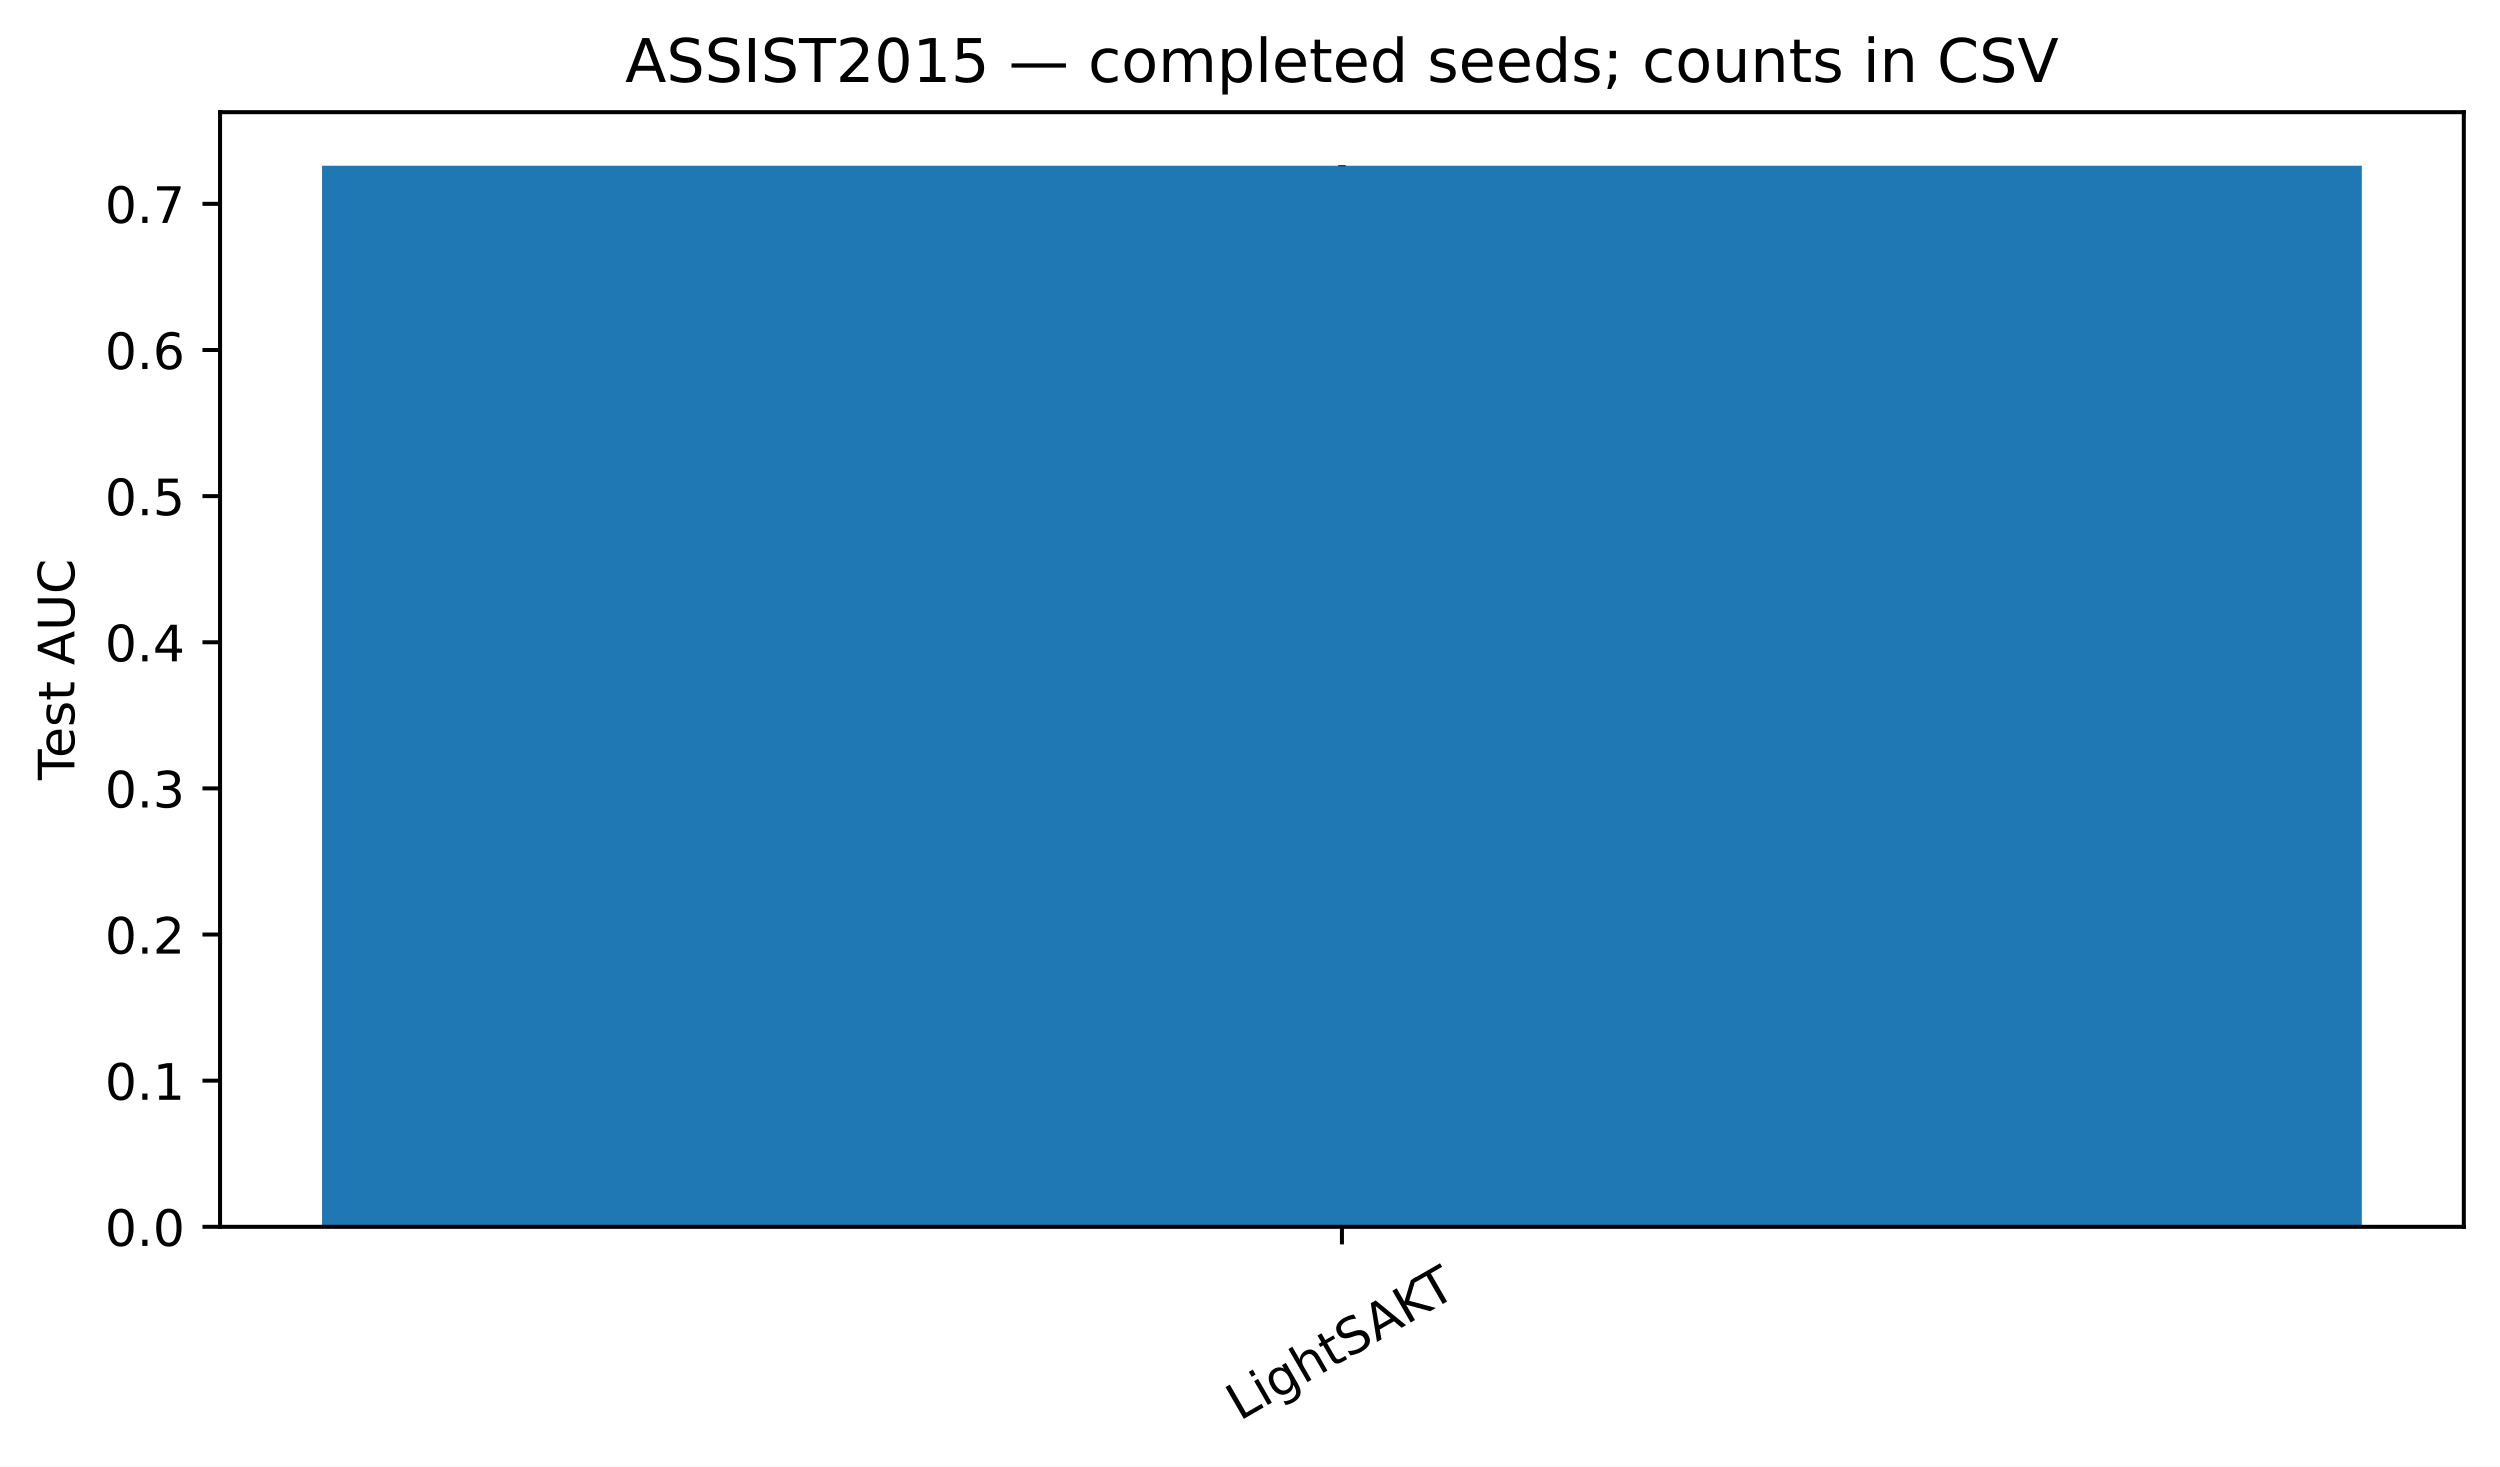
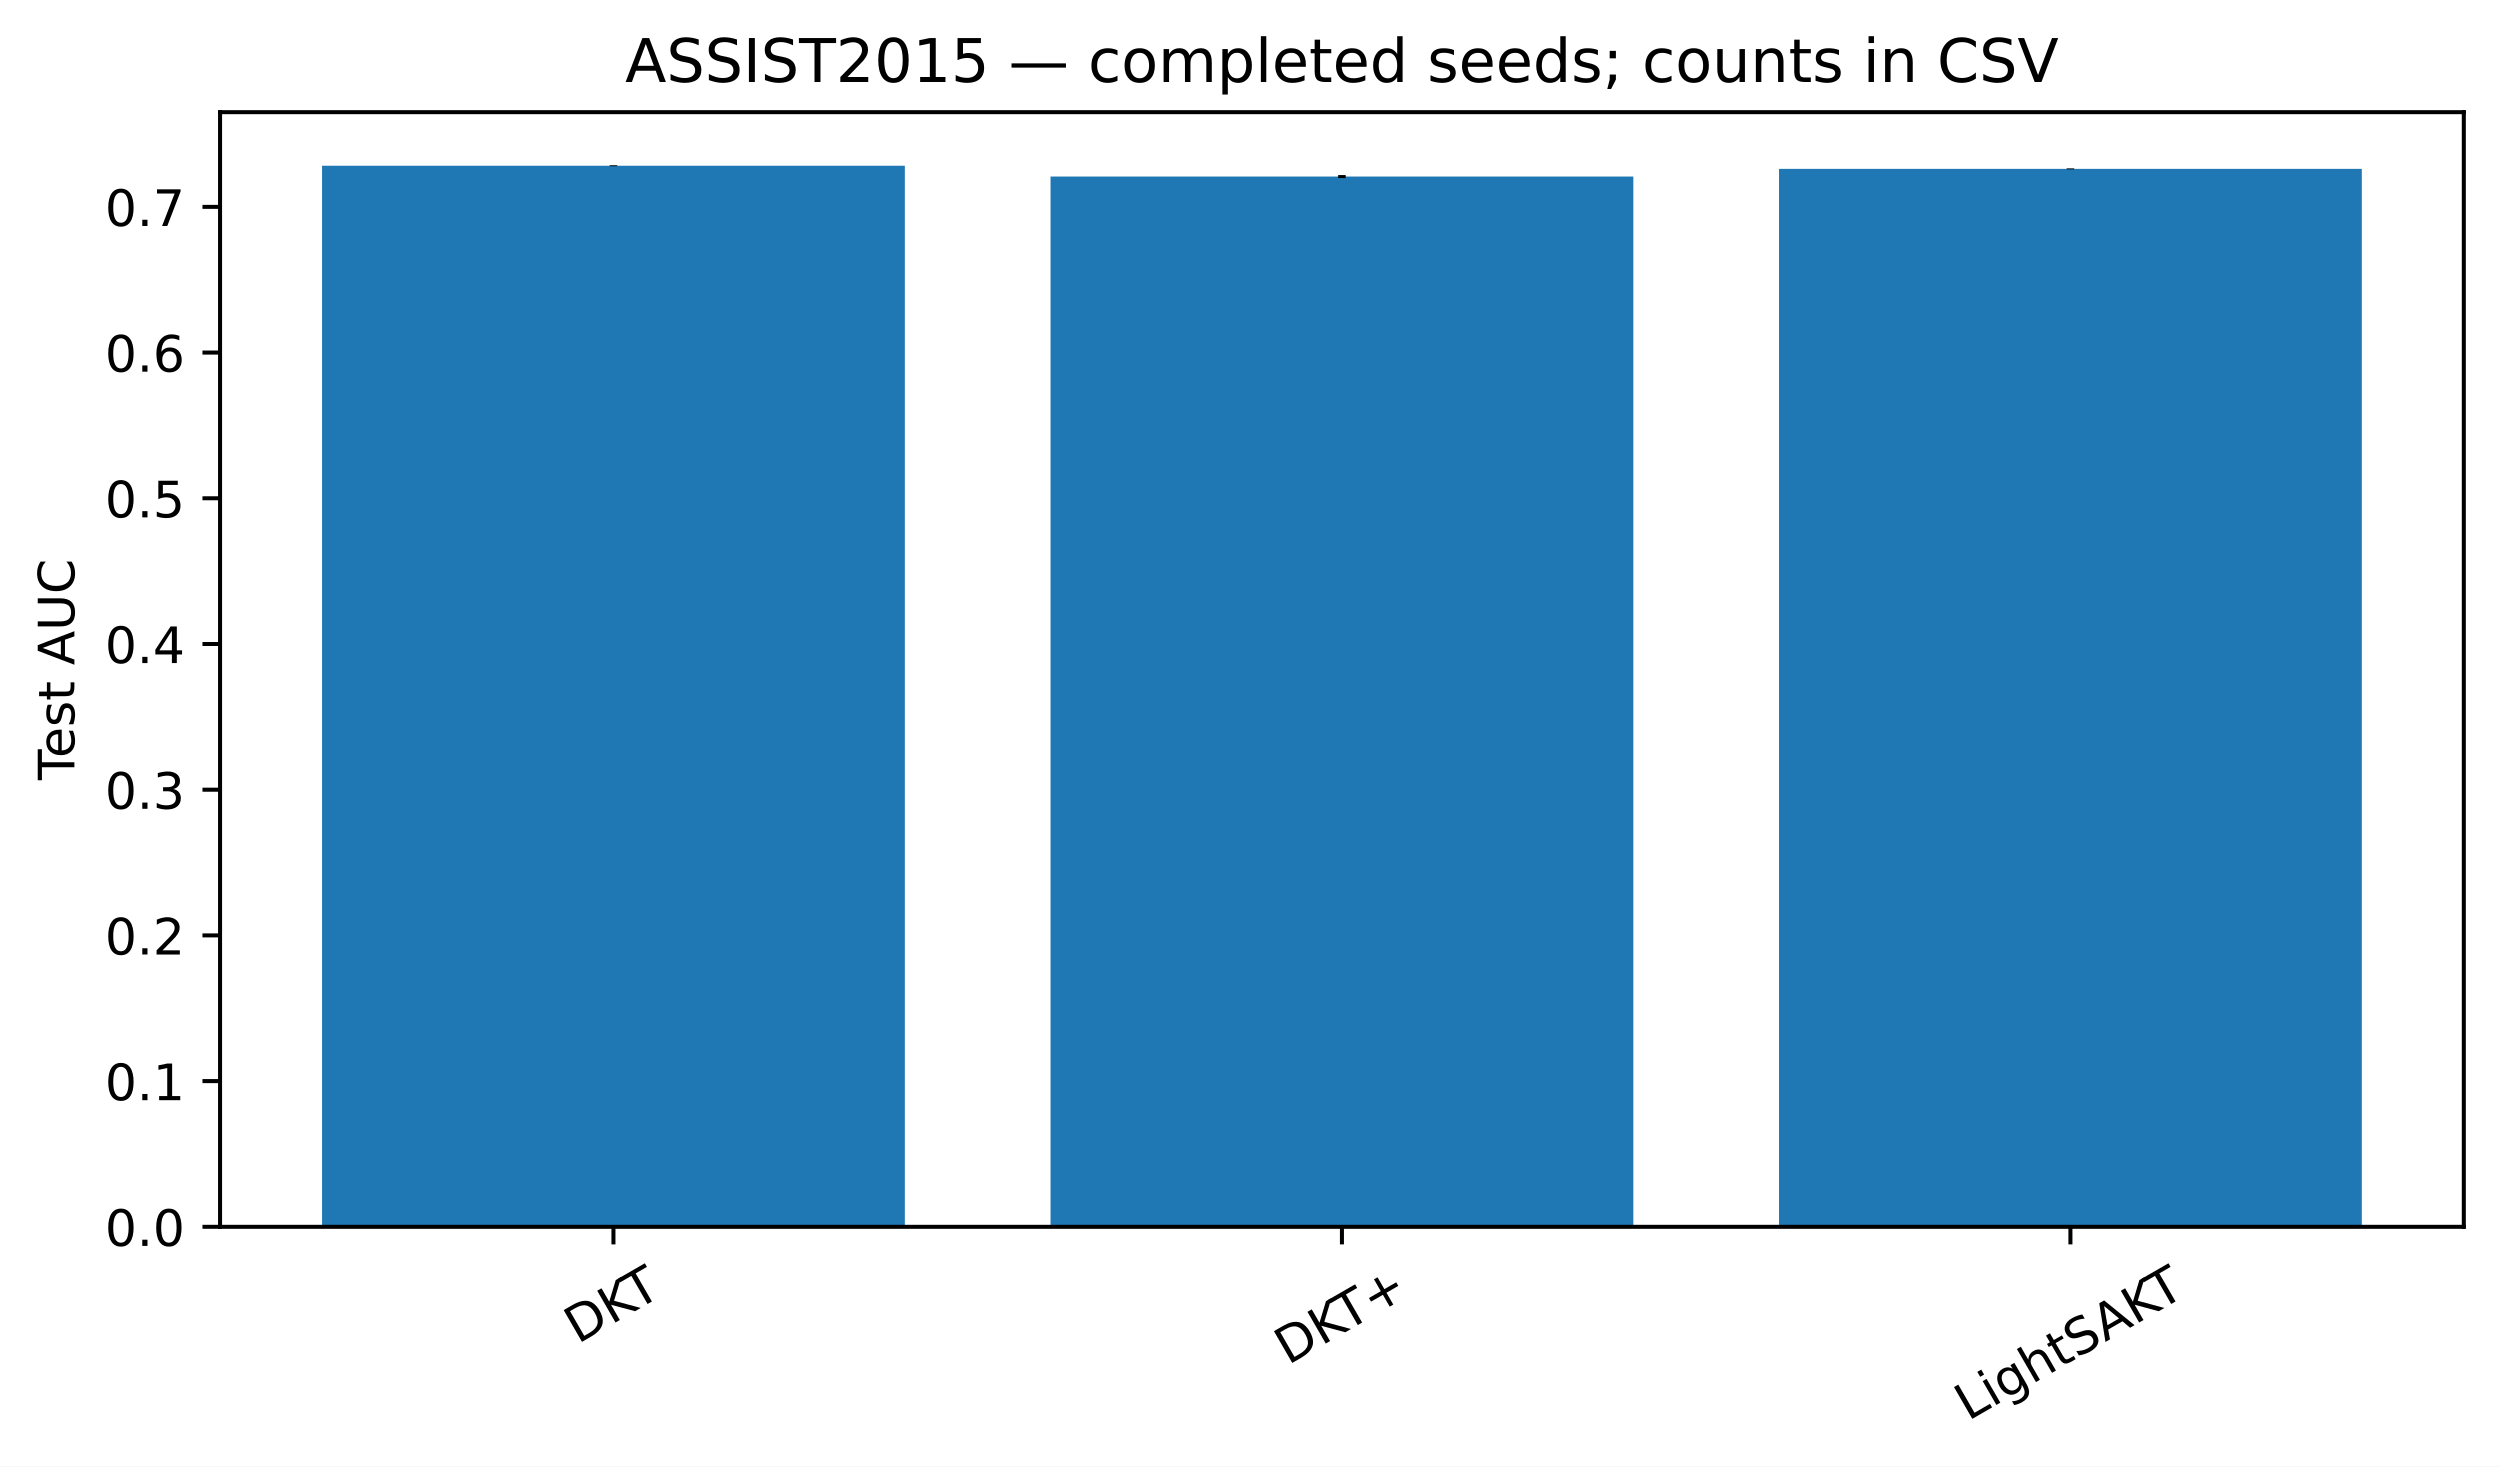
<svg xmlns="http://www.w3.org/2000/svg" xmlns:xlink="http://www.w3.org/1999/xlink" width="497.381pt" height="291.771pt" viewBox="0 0 497.381 291.771" version="1.1">
  <defs>
    <style type="text/css">*{stroke-linejoin: round; stroke-linecap: butt}</style>
  </defs>
  <g id="figure_1">
    <g id="patch_1">
      <path d="M 0 291.771  L 497.381 291.771  L 497.381 0  L 0 0  z " style="fill: #ffffff" />
    </g>
    <g id="axes_1">
      <g id="patch_2">
        <path d="M 43.781 244.078  L 490.181 244.078  L 490.181 22.318  L 43.781 22.318  z " style="fill: #ffffff" />
      </g>
      <g id="patch_3">
-         <path d="M 64.072 244.078  L 469.89 244.078  L 469.89 32.97  L 64.072 32.97  z " clip-path="url(#p83304b3dad)" style="fill: #1f77b4" />
+         <path d="M 64.072 244.078  L 180.02 244.078  L 180.02 32.973  L 64.072 32.973  z " clip-path="url(#pde97f113fc)" style="fill: #1f77b4" />
+       </g>
+       <g id="patch_4">
+         <path d="M 209.007 244.078  L 324.955 244.078  L 324.955 35.127  L 209.007 35.127  z " clip-path="url(#pde97f113fc)" style="fill: #1f77b4" />
+       </g>
+       <g id="patch_5">
+         <path d="M 353.942 244.078  L 469.89 244.078  L 469.89 33.595  L 353.942 33.595  z " clip-path="url(#pde97f113fc)" style="fill: #1f77b4" />
      </g>
      <g id="matplotlib.axis_1">
        <g id="xtick_1">
          <g id="line2d_1">
            <defs>
-               <path id="m0252786b94" d="M 0 0  L 0 3.5  " style="stroke: #000000; stroke-width: 0.8" />
+               <path id="m7d60c1d74c" d="M 0 0  L 0 3.5  " style="stroke: #000000; stroke-width: 0.8" />
            </defs>
            <g>
-               <use xlink:href="#m0252786b94" x="266.981" y="244.078" style="stroke: #000000; stroke-width: 0.8" />
+               <use xlink:href="#m7d60c1d74c" x="122.046" y="244.078" style="stroke: #000000; stroke-width: 0.8" />
            </g>
          </g>
          <g id="text_1">
-             <g transform="translate(246.6136 282.7703) rotate(-30) scale(0.1 -0.1)">
+             <g transform="translate(114.9429 267.4539) rotate(-30) scale(0.1 -0.1)">
+               <defs>
+                 <path id="DejaVuSans-44" d="M 1259 4147  L 1259 519  L 2022 519  Q 2988 519 3436 956  Q 3884 1394 3884 2338  Q 3884 3275 3436 3711  Q 2988 4147 2022 4147  L 1259 4147  z M 628 4666  L 1925 4666  Q 3281 4666 3915 4102  Q 4550 3538 4550 2338  Q 4550 1131 3912 565  Q 3275 0 1925 0  L 628 0  L 628 4666  z " transform="scale(0.015625)" />
+                 <path id="DejaVuSans-4b" d="M 628 4666  L 1259 4666  L 1259 2694  L 3353 4666  L 4166 4666  L 1850 2491  L 4331 0  L 3500 0  L 1259 2247  L 1259 0  L 628 0  L 628 4666  z " transform="scale(0.015625)" />
+                 <path id="DejaVuSans-54" d="M -19 4666  L 3928 4666  L 3928 4134  L 2272 4134  L 2272 0  L 1638 0  L 1638 4134  L -19 4134  L -19 4666  z " transform="scale(0.015625)" />
+               </defs>
+               <use xlink:href="#DejaVuSans-44" />
+               <use xlink:href="#DejaVuSans-4b" x="77.002" />
+               <use xlink:href="#DejaVuSans-54" x="134.828" />
+             </g>
+           </g>
+         </g>
+         <g id="xtick_2">
+           <g id="line2d_2">
+             <g>
+               <use xlink:href="#m7d60c1d74c" x="266.981" y="244.078" style="stroke: #000000; stroke-width: 0.8" />
+             </g>
+           </g>
+           <g id="text_2">
+             <g transform="translate(256.2494 271.6437) rotate(-30) scale(0.1 -0.1)">
+               <defs>
+                 <path id="DejaVuSans-2b" d="M 2944 4013  L 2944 2272  L 4684 2272  L 4684 1741  L 2944 1741  L 2944 0  L 2419 0  L 2419 1741  L 678 1741  L 678 2272  L 2419 2272  L 2419 4013  L 2944 4013  z " transform="scale(0.015625)" />
+               </defs>
+               <use xlink:href="#DejaVuSans-44" />
+               <use xlink:href="#DejaVuSans-4b" x="77.002" />
+               <use xlink:href="#DejaVuSans-54" x="134.828" />
+               <use xlink:href="#DejaVuSans-2b" x="195.912" />
+             </g>
+           </g>
+         </g>
+         <g id="xtick_3">
+           <g id="line2d_3">
+             <g>
+               <use xlink:href="#m7d60c1d74c" x="411.916" y="244.078" style="stroke: #000000; stroke-width: 0.8" />
+             </g>
+           </g>
+           <g id="text_3">
+             <g transform="translate(391.5486 282.7703) rotate(-30) scale(0.1 -0.1)">
              <defs>
                <path id="DejaVuSans-4c" d="M 628 4666  L 1259 4666  L 1259 531  L 3531 531  L 3531 0  L 628 0  L 628 4666  z " transform="scale(0.015625)" />
                <path id="DejaVuSans-69" d="M 603 3500  L 1178 3500  L 1178 0  L 603 0  L 603 3500  z M 603 4863  L 1178 4863  L 1178 4134  L 603 4134  L 603 4863  z " transform="scale(0.015625)" />
                <path id="DejaVuSans-67" d="M 2906 1791  Q 2906 2416 2648 2759  Q 2391 3103 1925 3103  Q 1463 3103 1205 2759  Q 947 2416 947 1791  Q 947 1169 1205 825  Q 1463 481 1925 481  Q 2391 481 2648 825  Q 2906 1169 2906 1791  z M 3481 434  Q 3481 -459 3084 -895  Q 2688 -1331 1869 -1331  Q 1566 -1331 1297 -1286  Q 1028 -1241 775 -1147  L 775 -588  Q 1028 -725 1275 -790  Q 1522 -856 1778 -856  Q 2344 -856 2625 -561  Q 2906 -266 2906 331  L 2906 616  Q 2728 306 2450 153  Q 2172 0 1784 0  Q 1141 0 747 490  Q 353 981 353 1791  Q 353 2603 747 3093  Q 1141 3584 1784 3584  Q 2172 3584 2450 3431  Q 2728 3278 2906 2969  L 2906 3500  L 3481 3500  L 3481 434  z " transform="scale(0.015625)" />
                <path id="DejaVuSans-68" d="M 3513 2113  L 3513 0  L 2938 0  L 2938 2094  Q 2938 2591 2744 2837  Q 2550 3084 2163 3084  Q 1697 3084 1428 2787  Q 1159 2491 1159 1978  L 1159 0  L 581 0  L 581 4863  L 1159 4863  L 1159 2956  Q 1366 3272 1645 3428  Q 1925 3584 2291 3584  Q 2894 3584 3203 3211  Q 3513 2838 3513 2113  z " transform="scale(0.015625)" />
                <path id="DejaVuSans-74" d="M 1172 4494  L 1172 3500  L 2356 3500  L 2356 3053  L 1172 3053  L 1172 1153  Q 1172 725 1289 603  Q 1406 481 1766 481  L 2356 481  L 2356 0  L 1766 0  Q 1100 0 847 248  Q 594 497 594 1153  L 594 3053  L 172 3053  L 172 3500  L 594 3500  L 594 4494  L 1172 4494  z " transform="scale(0.015625)" />
                <path id="DejaVuSans-53" d="M 3425 4513  L 3425 3897  Q 3066 4069 2747 4153  Q 2428 4238 2131 4238  Q 1616 4238 1336 4038  Q 1056 3838 1056 3469  Q 1056 3159 1242 3001  Q 1428 2844 1947 2747  L 2328 2669  Q 3034 2534 3370 2195  Q 3706 1856 3706 1288  Q 3706 609 3251 259  Q 2797 -91 1919 -91  Q 1588 -91 1214 -16  Q 841 59 441 206  L 441 856  Q 825 641 1194 531  Q 1563 422 1919 422  Q 2459 422 2753 634  Q 3047 847 3047 1241  Q 3047 1584 2836 1778  Q 2625 1972 2144 2069  L 1759 2144  Q 1053 2284 737 2584  Q 422 2884 422 3419  Q 422 4038 858 4394  Q 1294 4750 2059 4750  Q 2388 4750 2728 4690  Q 3069 4631 3425 4513  z " transform="scale(0.015625)" />
                <path id="DejaVuSans-41" d="M 2188 4044  L 1331 1722  L 3047 1722  L 2188 4044  z M 1831 4666  L 2547 4666  L 4325 0  L 3669 0  L 3244 1197  L 1141 1197  L 716 0  L 50 0  L 1831 4666  z " transform="scale(0.015625)" />
-                 <path id="DejaVuSans-4b" d="M 628 4666  L 1259 4666  L 1259 2694  L 3353 4666  L 4166 4666  L 1850 2491  L 4331 0  L 3500 0  L 1259 2247  L 1259 0  L 628 0  L 628 4666  z " transform="scale(0.015625)" />
-                 <path id="DejaVuSans-54" d="M -19 4666  L 3928 4666  L 3928 4134  L 2272 4134  L 2272 0  L 1638 0  L 1638 4134  L -19 4134  L -19 4666  z " transform="scale(0.015625)" />
              </defs>
              <use xlink:href="#DejaVuSans-4c" />
              <use xlink:href="#DejaVuSans-69" x="55.713" />
              <use xlink:href="#DejaVuSans-67" x="83.496" />
              <use xlink:href="#DejaVuSans-68" x="146.973" />
              <use xlink:href="#DejaVuSans-74" x="210.352" />
              <use xlink:href="#DejaVuSans-53" x="249.561" />
              <use xlink:href="#DejaVuSans-41" x="314.912" />
              <use xlink:href="#DejaVuSans-4b" x="383.32" />
              <use xlink:href="#DejaVuSans-54" x="441.146" />
            </g>
          </g>
        </g>
      </g>
      <g id="matplotlib.axis_2">
        <g id="ytick_1">
-           <g id="line2d_2">
+           <g id="line2d_4">
            <defs>
-               <path id="m976de335f6" d="M 0 0  L -3.5 0  " style="stroke: #000000; stroke-width: 0.8" />
+               <path id="mb124bb159a" d="M 0 0  L -3.5 0  " style="stroke: #000000; stroke-width: 0.8" />
            </defs>
            <g>
-               <use xlink:href="#m976de335f6" x="43.781" y="244.078" style="stroke: #000000; stroke-width: 0.8" />
-             </g>
-           </g>
-           <g id="text_2">
+               <use xlink:href="#mb124bb159a" x="43.781" y="244.078" style="stroke: #000000; stroke-width: 0.8" />
+             </g>
+           </g>
+           <g id="text_4">
            <g transform="translate(20.87813 247.8773) scale(0.1 -0.1)">
              <defs>
                <path id="DejaVuSans-30" d="M 2034 4250  Q 1547 4250 1301 3770  Q 1056 3291 1056 2328  Q 1056 1369 1301 889  Q 1547 409 2034 409  Q 2525 409 2770 889  Q 3016 1369 3016 2328  Q 3016 3291 2770 3770  Q 2525 4250 2034 4250  z M 2034 4750  Q 2819 4750 3233 4129  Q 3647 3509 3647 2328  Q 3647 1150 3233 529  Q 2819 -91 2034 -91  Q 1250 -91 836 529  Q 422 1150 422 2328  Q 422 3509 836 4129  Q 1250 4750 2034 4750  z " transform="scale(0.015625)" />
                <path id="DejaVuSans-2e" d="M 684 794  L 1344 794  L 1344 0  L 684 0  L 684 794  z " transform="scale(0.015625)" />
              </defs>
              <use xlink:href="#DejaVuSans-30" />
              <use xlink:href="#DejaVuSans-2e" x="63.623" />
              <use xlink:href="#DejaVuSans-30" x="95.41" />
            </g>
          </g>
        </g>
        <g id="ytick_2">
-           <g id="line2d_3">
-             <g>
-               <use xlink:href="#m976de335f6" x="43.781" y="215.003" style="stroke: #000000; stroke-width: 0.8" />
-             </g>
-           </g>
-           <g id="text_3">
-             <g transform="translate(20.87813 218.8026) scale(0.1 -0.1)">
+           <g id="line2d_5">
+             <g>
+               <use xlink:href="#mb124bb159a" x="43.781" y="215.089" style="stroke: #000000; stroke-width: 0.8" />
+             </g>
+           </g>
+           <g id="text_5">
+             <g transform="translate(20.87813 218.8887) scale(0.1 -0.1)">
              <defs>
                <path id="DejaVuSans-31" d="M 794 531  L 1825 531  L 1825 4091  L 703 3866  L 703 4441  L 1819 4666  L 2450 4666  L 2450 531  L 3481 531  L 3481 0  L 794 0  L 794 531  z " transform="scale(0.015625)" />
              </defs>
              <use xlink:href="#DejaVuSans-30" />
              <use xlink:href="#DejaVuSans-2e" x="63.623" />
              <use xlink:href="#DejaVuSans-31" x="95.41" />
            </g>
          </g>
        </g>
        <g id="ytick_3">
-           <g id="line2d_4">
-             <g>
-               <use xlink:href="#m976de335f6" x="43.781" y="185.929" style="stroke: #000000; stroke-width: 0.8" />
-             </g>
-           </g>
-           <g id="text_4">
-             <g transform="translate(20.87813 189.7278) scale(0.1 -0.1)">
+           <g id="line2d_6">
+             <g>
+               <use xlink:href="#mb124bb159a" x="43.781" y="186.101" style="stroke: #000000; stroke-width: 0.8" />
+             </g>
+           </g>
+           <g id="text_6">
+             <g transform="translate(20.87813 189.9001) scale(0.1 -0.1)">
              <defs>
                <path id="DejaVuSans-32" d="M 1228 531  L 3431 531  L 3431 0  L 469 0  L 469 531  Q 828 903 1448 1529  Q 2069 2156 2228 2338  Q 2531 2678 2651 2914  Q 2772 3150 2772 3378  Q 2772 3750 2511 3984  Q 2250 4219 1831 4219  Q 1534 4219 1204 4116  Q 875 4013 500 3803  L 500 4441  Q 881 4594 1212 4672  Q 1544 4750 1819 4750  Q 2544 4750 2975 4387  Q 3406 4025 3406 3419  Q 3406 3131 3298 2873  Q 3191 2616 2906 2266  Q 2828 2175 2409 1742  Q 1991 1309 1228 531  z " transform="scale(0.015625)" />
              </defs>
              <use xlink:href="#DejaVuSans-30" />
              <use xlink:href="#DejaVuSans-2e" x="63.623" />
              <use xlink:href="#DejaVuSans-32" x="95.41" />
            </g>
          </g>
        </g>
        <g id="ytick_4">
-           <g id="line2d_5">
-             <g>
-               <use xlink:href="#m976de335f6" x="43.781" y="156.854" style="stroke: #000000; stroke-width: 0.8" />
-             </g>
-           </g>
-           <g id="text_5">
-             <g transform="translate(20.87813 160.6531) scale(0.1 -0.1)">
+           <g id="line2d_7">
+             <g>
+               <use xlink:href="#mb124bb159a" x="43.781" y="157.112" style="stroke: #000000; stroke-width: 0.8" />
+             </g>
+           </g>
+           <g id="text_7">
+             <g transform="translate(20.87813 160.9114) scale(0.1 -0.1)">
              <defs>
                <path id="DejaVuSans-33" d="M 2597 2516  Q 3050 2419 3304 2112  Q 3559 1806 3559 1356  Q 3559 666 3084 287  Q 2609 -91 1734 -91  Q 1441 -91 1130 -33  Q 819 25 488 141  L 488 750  Q 750 597 1062 519  Q 1375 441 1716 441  Q 2309 441 2620 675  Q 2931 909 2931 1356  Q 2931 1769 2642 2001  Q 2353 2234 1838 2234  L 1294 2234  L 1294 2753  L 1863 2753  Q 2328 2753 2575 2939  Q 2822 3125 2822 3475  Q 2822 3834 2567 4026  Q 2313 4219 1838 4219  Q 1578 4219 1281 4162  Q 984 4106 628 3988  L 628 4550  Q 988 4650 1302 4700  Q 1616 4750 1894 4750  Q 2613 4750 3031 4423  Q 3450 4097 3450 3541  Q 3450 3153 3228 2886  Q 3006 2619 2597 2516  z " transform="scale(0.015625)" />
              </defs>
              <use xlink:href="#DejaVuSans-30" />
              <use xlink:href="#DejaVuSans-2e" x="63.623" />
              <use xlink:href="#DejaVuSans-33" x="95.41" />
            </g>
          </g>
        </g>
        <g id="ytick_5">
-           <g id="line2d_6">
-             <g>
-               <use xlink:href="#m976de335f6" x="43.781" y="127.779" style="stroke: #000000; stroke-width: 0.8" />
-             </g>
-           </g>
-           <g id="text_6">
-             <g transform="translate(20.87813 131.5783) scale(0.1 -0.1)">
+           <g id="line2d_8">
+             <g>
+               <use xlink:href="#mb124bb159a" x="43.781" y="128.124" style="stroke: #000000; stroke-width: 0.8" />
+             </g>
+           </g>
+           <g id="text_8">
+             <g transform="translate(20.87813 131.9228) scale(0.1 -0.1)">
              <defs>
                <path id="DejaVuSans-34" d="M 2419 4116  L 825 1625  L 2419 1625  L 2419 4116  z M 2253 4666  L 3047 4666  L 3047 1625  L 3713 1625  L 3713 1100  L 3047 1100  L 3047 0  L 2419 0  L 2419 1100  L 313 1100  L 313 1709  L 2253 4666  z " transform="scale(0.015625)" />
              </defs>
              <use xlink:href="#DejaVuSans-30" />
              <use xlink:href="#DejaVuSans-2e" x="63.623" />
              <use xlink:href="#DejaVuSans-34" x="95.41" />
            </g>
          </g>
        </g>
        <g id="ytick_6">
-           <g id="line2d_7">
-             <g>
-               <use xlink:href="#m976de335f6" x="43.781" y="98.704" style="stroke: #000000; stroke-width: 0.8" />
-             </g>
-           </g>
-           <g id="text_7">
-             <g transform="translate(20.87813 102.5035) scale(0.1 -0.1)">
+           <g id="line2d_9">
+             <g>
+               <use xlink:href="#mb124bb159a" x="43.781" y="99.135" style="stroke: #000000; stroke-width: 0.8" />
+             </g>
+           </g>
+           <g id="text_9">
+             <g transform="translate(20.87813 102.9341) scale(0.1 -0.1)">
              <defs>
                <path id="DejaVuSans-35" d="M 691 4666  L 3169 4666  L 3169 4134  L 1269 4134  L 1269 2991  Q 1406 3038 1543 3061  Q 1681 3084 1819 3084  Q 2600 3084 3056 2656  Q 3513 2228 3513 1497  Q 3513 744 3044 326  Q 2575 -91 1722 -91  Q 1428 -91 1123 -41  Q 819 9 494 109  L 494 744  Q 775 591 1075 516  Q 1375 441 1709 441  Q 2250 441 2565 725  Q 2881 1009 2881 1497  Q 2881 1984 2565 2268  Q 2250 2553 1709 2553  Q 1456 2553 1204 2497  Q 953 2441 691 2322  L 691 4666  z " transform="scale(0.015625)" />
              </defs>
              <use xlink:href="#DejaVuSans-30" />
              <use xlink:href="#DejaVuSans-2e" x="63.623" />
              <use xlink:href="#DejaVuSans-35" x="95.41" />
            </g>
          </g>
        </g>
        <g id="ytick_7">
-           <g id="line2d_8">
-             <g>
-               <use xlink:href="#m976de335f6" x="43.781" y="69.63" style="stroke: #000000; stroke-width: 0.8" />
-             </g>
-           </g>
-           <g id="text_8">
-             <g transform="translate(20.87813 73.42878) scale(0.1 -0.1)">
+           <g id="line2d_10">
+             <g>
+               <use xlink:href="#mb124bb159a" x="43.781" y="70.146" style="stroke: #000000; stroke-width: 0.8" />
+             </g>
+           </g>
+           <g id="text_10">
+             <g transform="translate(20.87813 73.94548) scale(0.1 -0.1)">
              <defs>
                <path id="DejaVuSans-36" d="M 2113 2584  Q 1688 2584 1439 2293  Q 1191 2003 1191 1497  Q 1191 994 1439 701  Q 1688 409 2113 409  Q 2538 409 2786 701  Q 3034 994 3034 1497  Q 3034 2003 2786 2293  Q 2538 2584 2113 2584  z M 3366 4563  L 3366 3988  Q 3128 4100 2886 4159  Q 2644 4219 2406 4219  Q 1781 4219 1451 3797  Q 1122 3375 1075 2522  Q 1259 2794 1537 2939  Q 1816 3084 2150 3084  Q 2853 3084 3261 2657  Q 3669 2231 3669 1497  Q 3669 778 3244 343  Q 2819 -91 2113 -91  Q 1303 -91 875 529  Q 447 1150 447 2328  Q 447 3434 972 4092  Q 1497 4750 2381 4750  Q 2619 4750 2861 4703  Q 3103 4656 3366 4563  z " transform="scale(0.015625)" />
              </defs>
              <use xlink:href="#DejaVuSans-30" />
              <use xlink:href="#DejaVuSans-2e" x="63.623" />
              <use xlink:href="#DejaVuSans-36" x="95.41" />
            </g>
          </g>
        </g>
        <g id="ytick_8">
-           <g id="line2d_9">
-             <g>
-               <use xlink:href="#m976de335f6" x="43.781" y="40.555" style="stroke: #000000; stroke-width: 0.8" />
-             </g>
-           </g>
-           <g id="text_9">
-             <g transform="translate(20.87813 44.35402) scale(0.1 -0.1)">
+           <g id="line2d_11">
+             <g>
+               <use xlink:href="#mb124bb159a" x="43.781" y="41.158" style="stroke: #000000; stroke-width: 0.8" />
+             </g>
+           </g>
+           <g id="text_11">
+             <g transform="translate(20.87813 44.95684) scale(0.1 -0.1)">
              <defs>
                <path id="DejaVuSans-37" d="M 525 4666  L 3525 4666  L 3525 4397  L 1831 0  L 1172 0  L 2766 4134  L 525 4134  L 525 4666  z " transform="scale(0.015625)" />
              </defs>
              <use xlink:href="#DejaVuSans-30" />
              <use xlink:href="#DejaVuSans-2e" x="63.623" />
              <use xlink:href="#DejaVuSans-37" x="95.41" />
            </g>
          </g>
        </g>
-         <g id="text_10">
+         <g id="text_12">
          <g transform="translate(14.79844 155.2036) rotate(-90) scale(0.1 -0.1)">
            <defs>
              <path id="DejaVuSans-65" d="M 3597 1894  L 3597 1613  L 953 1613  Q 991 1019 1311 708  Q 1631 397 2203 397  Q 2534 397 2845 478  Q 3156 559 3463 722  L 3463 178  Q 3153 47 2828 -22  Q 2503 -91 2169 -91  Q 1331 -91 842 396  Q 353 884 353 1716  Q 353 2575 817 3079  Q 1281 3584 2069 3584  Q 2775 3584 3186 3129  Q 3597 2675 3597 1894  z M 3022 2063  Q 3016 2534 2758 2815  Q 2500 3097 2075 3097  Q 1594 3097 1305 2825  Q 1016 2553 972 2059  L 3022 2063  z " transform="scale(0.015625)" />
              <path id="DejaVuSans-73" d="M 2834 3397  L 2834 2853  Q 2591 2978 2328 3040  Q 2066 3103 1784 3103  Q 1356 3103 1142 2972  Q 928 2841 928 2578  Q 928 2378 1081 2264  Q 1234 2150 1697 2047  L 1894 2003  Q 2506 1872 2764 1633  Q 3022 1394 3022 966  Q 3022 478 2636 193  Q 2250 -91 1575 -91  Q 1294 -91 989 -36  Q 684 19 347 128  L 347 722  Q 666 556 975 473  Q 1284 391 1588 391  Q 1994 391 2212 530  Q 2431 669 2431 922  Q 2431 1156 2273 1281  Q 2116 1406 1581 1522  L 1381 1569  Q 847 1681 609 1914  Q 372 2147 372 2553  Q 372 3047 722 3315  Q 1072 3584 1716 3584  Q 2034 3584 2315 3537  Q 2597 3491 2834 3397  z " transform="scale(0.015625)" />
              <path id="DejaVuSans-20" transform="scale(0.015625)" />
              <path id="DejaVuSans-55" d="M 556 4666  L 1191 4666  L 1191 1831  Q 1191 1081 1462 751  Q 1734 422 2344 422  Q 2950 422 3222 751  Q 3494 1081 3494 1831  L 3494 4666  L 4128 4666  L 4128 1753  Q 4128 841 3676 375  Q 3225 -91 2344 -91  Q 1459 -91 1007 375  Q 556 841 556 1753  L 556 4666  z " transform="scale(0.015625)" />
              <path id="DejaVuSans-43" d="M 4122 4306  L 4122 3641  Q 3803 3938 3442 4084  Q 3081 4231 2675 4231  Q 1875 4231 1450 3742  Q 1025 3253 1025 2328  Q 1025 1406 1450 917  Q 1875 428 2675 428  Q 3081 428 3442 575  Q 3803 722 4122 1019  L 4122 359  Q 3791 134 3420 21  Q 3050 -91 2638 -91  Q 1578 -91 968 557  Q 359 1206 359 2328  Q 359 3453 968 4101  Q 1578 4750 2638 4750  Q 3056 4750 3426 4639  Q 3797 4528 4122 4306  z " transform="scale(0.015625)" />
            </defs>
            <use xlink:href="#DejaVuSans-54" />
            <use xlink:href="#DejaVuSans-65" x="44.084" />
            <use xlink:href="#DejaVuSans-73" x="105.607" />
            <use xlink:href="#DejaVuSans-74" x="157.707" />
            <use xlink:href="#DejaVuSans-20" x="196.916" />
            <use xlink:href="#DejaVuSans-41" x="228.703" />
            <use xlink:href="#DejaVuSans-55" x="297.111" />
            <use xlink:href="#DejaVuSans-43" x="370.305" />
          </g>
        </g>
      </g>
      <g id="LineCollection_1">
-         <path d="M 266.981 33.061  L 266.981 32.878  " clip-path="url(#p83304b3dad)" style="fill: none; stroke: #000000; stroke-width: 1.5" />
-       </g>
-       <g id="patch_4">
+         <path d="M 122.046 33.067  L 122.046 32.878  " clip-path="url(#pde97f113fc)" style="fill: none; stroke: #000000; stroke-width: 1.5" />
+         <path d="M 266.981 35.428  L 266.981 34.827  " clip-path="url(#pde97f113fc)" style="fill: none; stroke: #000000; stroke-width: 1.5" />
+         <path d="M 411.916 33.686  L 411.916 33.504  " clip-path="url(#pde97f113fc)" style="fill: none; stroke: #000000; stroke-width: 1.5" />
+       </g>
+       <g id="patch_6">
        <path d="M 43.781 244.078  L 43.781 22.318  " style="fill: none; stroke: #000000; stroke-width: 0.8; stroke-linejoin: miter; stroke-linecap: square" />
      </g>
-       <g id="patch_5">
+       <g id="patch_7">
        <path d="M 490.181 244.078  L 490.181 22.318  " style="fill: none; stroke: #000000; stroke-width: 0.8; stroke-linejoin: miter; stroke-linecap: square" />
      </g>
-       <g id="patch_6">
+       <g id="patch_8">
        <path d="M 43.781 244.078  L 490.181 244.078  " style="fill: none; stroke: #000000; stroke-width: 0.8; stroke-linejoin: miter; stroke-linecap: square" />
      </g>
-       <g id="patch_7">
+       <g id="patch_9">
        <path d="M 43.781 22.318  L 490.181 22.318  " style="fill: none; stroke: #000000; stroke-width: 0.8; stroke-linejoin: miter; stroke-linecap: square" />
      </g>
-       <g id="text_11">
+       <g id="text_13">
        <g transform="translate(124.3772 16.31812) scale(0.12 -0.12)">
          <defs>
            <path id="DejaVuSans-49" d="M 628 4666  L 1259 4666  L 1259 0  L 628 0  L 628 4666  z " transform="scale(0.015625)" />
            <path id="DejaVuSans-2014" d="M 313 1978  L 6088 1978  L 6088 1528  L 313 1528  L 313 1978  z " transform="scale(0.015625)" />
            <path id="DejaVuSans-63" d="M 3122 3366  L 3122 2828  Q 2878 2963 2633 3030  Q 2388 3097 2138 3097  Q 1578 3097 1268 2742  Q 959 2388 959 1747  Q 959 1106 1268 751  Q 1578 397 2138 397  Q 2388 397 2633 464  Q 2878 531 3122 666  L 3122 134  Q 2881 22 2623 -34  Q 2366 -91 2075 -91  Q 1284 -91 818 406  Q 353 903 353 1747  Q 353 2603 823 3093  Q 1294 3584 2113 3584  Q 2378 3584 2631 3529  Q 2884 3475 3122 3366  z " transform="scale(0.015625)" />
            <path id="DejaVuSans-6f" d="M 1959 3097  Q 1497 3097 1228 2736  Q 959 2375 959 1747  Q 959 1119 1226 758  Q 1494 397 1959 397  Q 2419 397 2687 759  Q 2956 1122 2956 1747  Q 2956 2369 2687 2733  Q 2419 3097 1959 3097  z M 1959 3584  Q 2709 3584 3137 3096  Q 3566 2609 3566 1747  Q 3566 888 3137 398  Q 2709 -91 1959 -91  Q 1206 -91 779 398  Q 353 888 353 1747  Q 353 2609 779 3096  Q 1206 3584 1959 3584  z " transform="scale(0.015625)" />
            <path id="DejaVuSans-6d" d="M 3328 2828  Q 3544 3216 3844 3400  Q 4144 3584 4550 3584  Q 5097 3584 5394 3201  Q 5691 2819 5691 2113  L 5691 0  L 5113 0  L 5113 2094  Q 5113 2597 4934 2840  Q 4756 3084 4391 3084  Q 3944 3084 3684 2787  Q 3425 2491 3425 1978  L 3425 0  L 2847 0  L 2847 2094  Q 2847 2600 2669 2842  Q 2491 3084 2119 3084  Q 1678 3084 1418 2786  Q 1159 2488 1159 1978  L 1159 0  L 581 0  L 581 3500  L 1159 3500  L 1159 2956  Q 1356 3278 1631 3431  Q 1906 3584 2284 3584  Q 2666 3584 2933 3390  Q 3200 3197 3328 2828  z " transform="scale(0.015625)" />
            <path id="DejaVuSans-70" d="M 1159 525  L 1159 -1331  L 581 -1331  L 581 3500  L 1159 3500  L 1159 2969  Q 1341 3281 1617 3432  Q 1894 3584 2278 3584  Q 2916 3584 3314 3078  Q 3713 2572 3713 1747  Q 3713 922 3314 415  Q 2916 -91 2278 -91  Q 1894 -91 1617 61  Q 1341 213 1159 525  z M 3116 1747  Q 3116 2381 2855 2742  Q 2594 3103 2138 3103  Q 1681 3103 1420 2742  Q 1159 2381 1159 1747  Q 1159 1113 1420 752  Q 1681 391 2138 391  Q 2594 391 2855 752  Q 3116 1113 3116 1747  z " transform="scale(0.015625)" />
            <path id="DejaVuSans-6c" d="M 603 4863  L 1178 4863  L 1178 0  L 603 0  L 603 4863  z " transform="scale(0.015625)" />
            <path id="DejaVuSans-64" d="M 2906 2969  L 2906 4863  L 3481 4863  L 3481 0  L 2906 0  L 2906 525  Q 2725 213 2448 61  Q 2172 -91 1784 -91  Q 1150 -91 751 415  Q 353 922 353 1747  Q 353 2572 751 3078  Q 1150 3584 1784 3584  Q 2172 3584 2448 3432  Q 2725 3281 2906 2969  z M 947 1747  Q 947 1113 1208 752  Q 1469 391 1925 391  Q 2381 391 2643 752  Q 2906 1113 2906 1747  Q 2906 2381 2643 2742  Q 2381 3103 1925 3103  Q 1469 3103 1208 2742  Q 947 2381 947 1747  z " transform="scale(0.015625)" />
            <path id="DejaVuSans-3b" d="M 750 3309  L 1409 3309  L 1409 2516  L 750 2516  L 750 3309  z M 750 794  L 1409 794  L 1409 256  L 897 -744  L 494 -744  L 750 256  L 750 794  z " transform="scale(0.015625)" />
            <path id="DejaVuSans-75" d="M 544 1381  L 544 3500  L 1119 3500  L 1119 1403  Q 1119 906 1312 657  Q 1506 409 1894 409  Q 2359 409 2629 706  Q 2900 1003 2900 1516  L 2900 3500  L 3475 3500  L 3475 0  L 2900 0  L 2900 538  Q 2691 219 2414 64  Q 2138 -91 1772 -91  Q 1169 -91 856 284  Q 544 659 544 1381  z M 1991 3584  L 1991 3584  z " transform="scale(0.015625)" />
            <path id="DejaVuSans-6e" d="M 3513 2113  L 3513 0  L 2938 0  L 2938 2094  Q 2938 2591 2744 2837  Q 2550 3084 2163 3084  Q 1697 3084 1428 2787  Q 1159 2491 1159 1978  L 1159 0  L 581 0  L 581 3500  L 1159 3500  L 1159 2956  Q 1366 3272 1645 3428  Q 1925 3584 2291 3584  Q 2894 3584 3203 3211  Q 3513 2838 3513 2113  z " transform="scale(0.015625)" />
            <path id="DejaVuSans-56" d="M 1831 0  L 50 4666  L 709 4666  L 2188 738  L 3669 4666  L 4325 4666  L 2547 0  L 1831 0  z " transform="scale(0.015625)" />
          </defs>
          <use xlink:href="#DejaVuSans-41" />
          <use xlink:href="#DejaVuSans-53" x="68.408" />
          <use xlink:href="#DejaVuSans-53" x="131.885" />
          <use xlink:href="#DejaVuSans-49" x="195.361" />
          <use xlink:href="#DejaVuSans-53" x="224.854" />
          <use xlink:href="#DejaVuSans-54" x="288.33" />
          <use xlink:href="#DejaVuSans-32" x="349.414" />
          <use xlink:href="#DejaVuSans-30" x="413.037" />
          <use xlink:href="#DejaVuSans-31" x="476.66" />
          <use xlink:href="#DejaVuSans-35" x="540.283" />
          <use xlink:href="#DejaVuSans-20" x="603.906" />
          <use xlink:href="#DejaVuSans-2014" x="635.693" />
          <use xlink:href="#DejaVuSans-20" x="735.693" />
          <use xlink:href="#DejaVuSans-63" x="767.48" />
          <use xlink:href="#DejaVuSans-6f" x="822.461" />
          <use xlink:href="#DejaVuSans-6d" x="883.643" />
          <use xlink:href="#DejaVuSans-70" x="981.055" />
          <use xlink:href="#DejaVuSans-6c" x="1044.531" />
          <use xlink:href="#DejaVuSans-65" x="1072.314" />
          <use xlink:href="#DejaVuSans-74" x="1133.838" />
          <use xlink:href="#DejaVuSans-65" x="1173.047" />
          <use xlink:href="#DejaVuSans-64" x="1234.57" />
          <use xlink:href="#DejaVuSans-20" x="1298.047" />
          <use xlink:href="#DejaVuSans-73" x="1329.834" />
          <use xlink:href="#DejaVuSans-65" x="1381.934" />
          <use xlink:href="#DejaVuSans-65" x="1443.457" />
          <use xlink:href="#DejaVuSans-64" x="1504.98" />
          <use xlink:href="#DejaVuSans-73" x="1568.457" />
          <use xlink:href="#DejaVuSans-3b" x="1620.557" />
          <use xlink:href="#DejaVuSans-20" x="1654.248" />
          <use xlink:href="#DejaVuSans-63" x="1686.035" />
          <use xlink:href="#DejaVuSans-6f" x="1741.016" />
          <use xlink:href="#DejaVuSans-75" x="1802.197" />
          <use xlink:href="#DejaVuSans-6e" x="1865.576" />
          <use xlink:href="#DejaVuSans-74" x="1928.955" />
          <use xlink:href="#DejaVuSans-73" x="1968.164" />
          <use xlink:href="#DejaVuSans-20" x="2020.264" />
          <use xlink:href="#DejaVuSans-69" x="2052.051" />
          <use xlink:href="#DejaVuSans-6e" x="2079.834" />
          <use xlink:href="#DejaVuSans-20" x="2143.213" />
          <use xlink:href="#DejaVuSans-43" x="2175" />
          <use xlink:href="#DejaVuSans-53" x="2244.824" />
          <use xlink:href="#DejaVuSans-56" x="2308.301" />
        </g>
      </g>
    </g>
  </g>
  <defs>
-     <clipPath id="p83304b3dad">
+     <clipPath id="pde97f113fc">
      <rect x="43.781" y="22.318" width="446.4" height="221.76" />
    </clipPath>
  </defs>
</svg>
